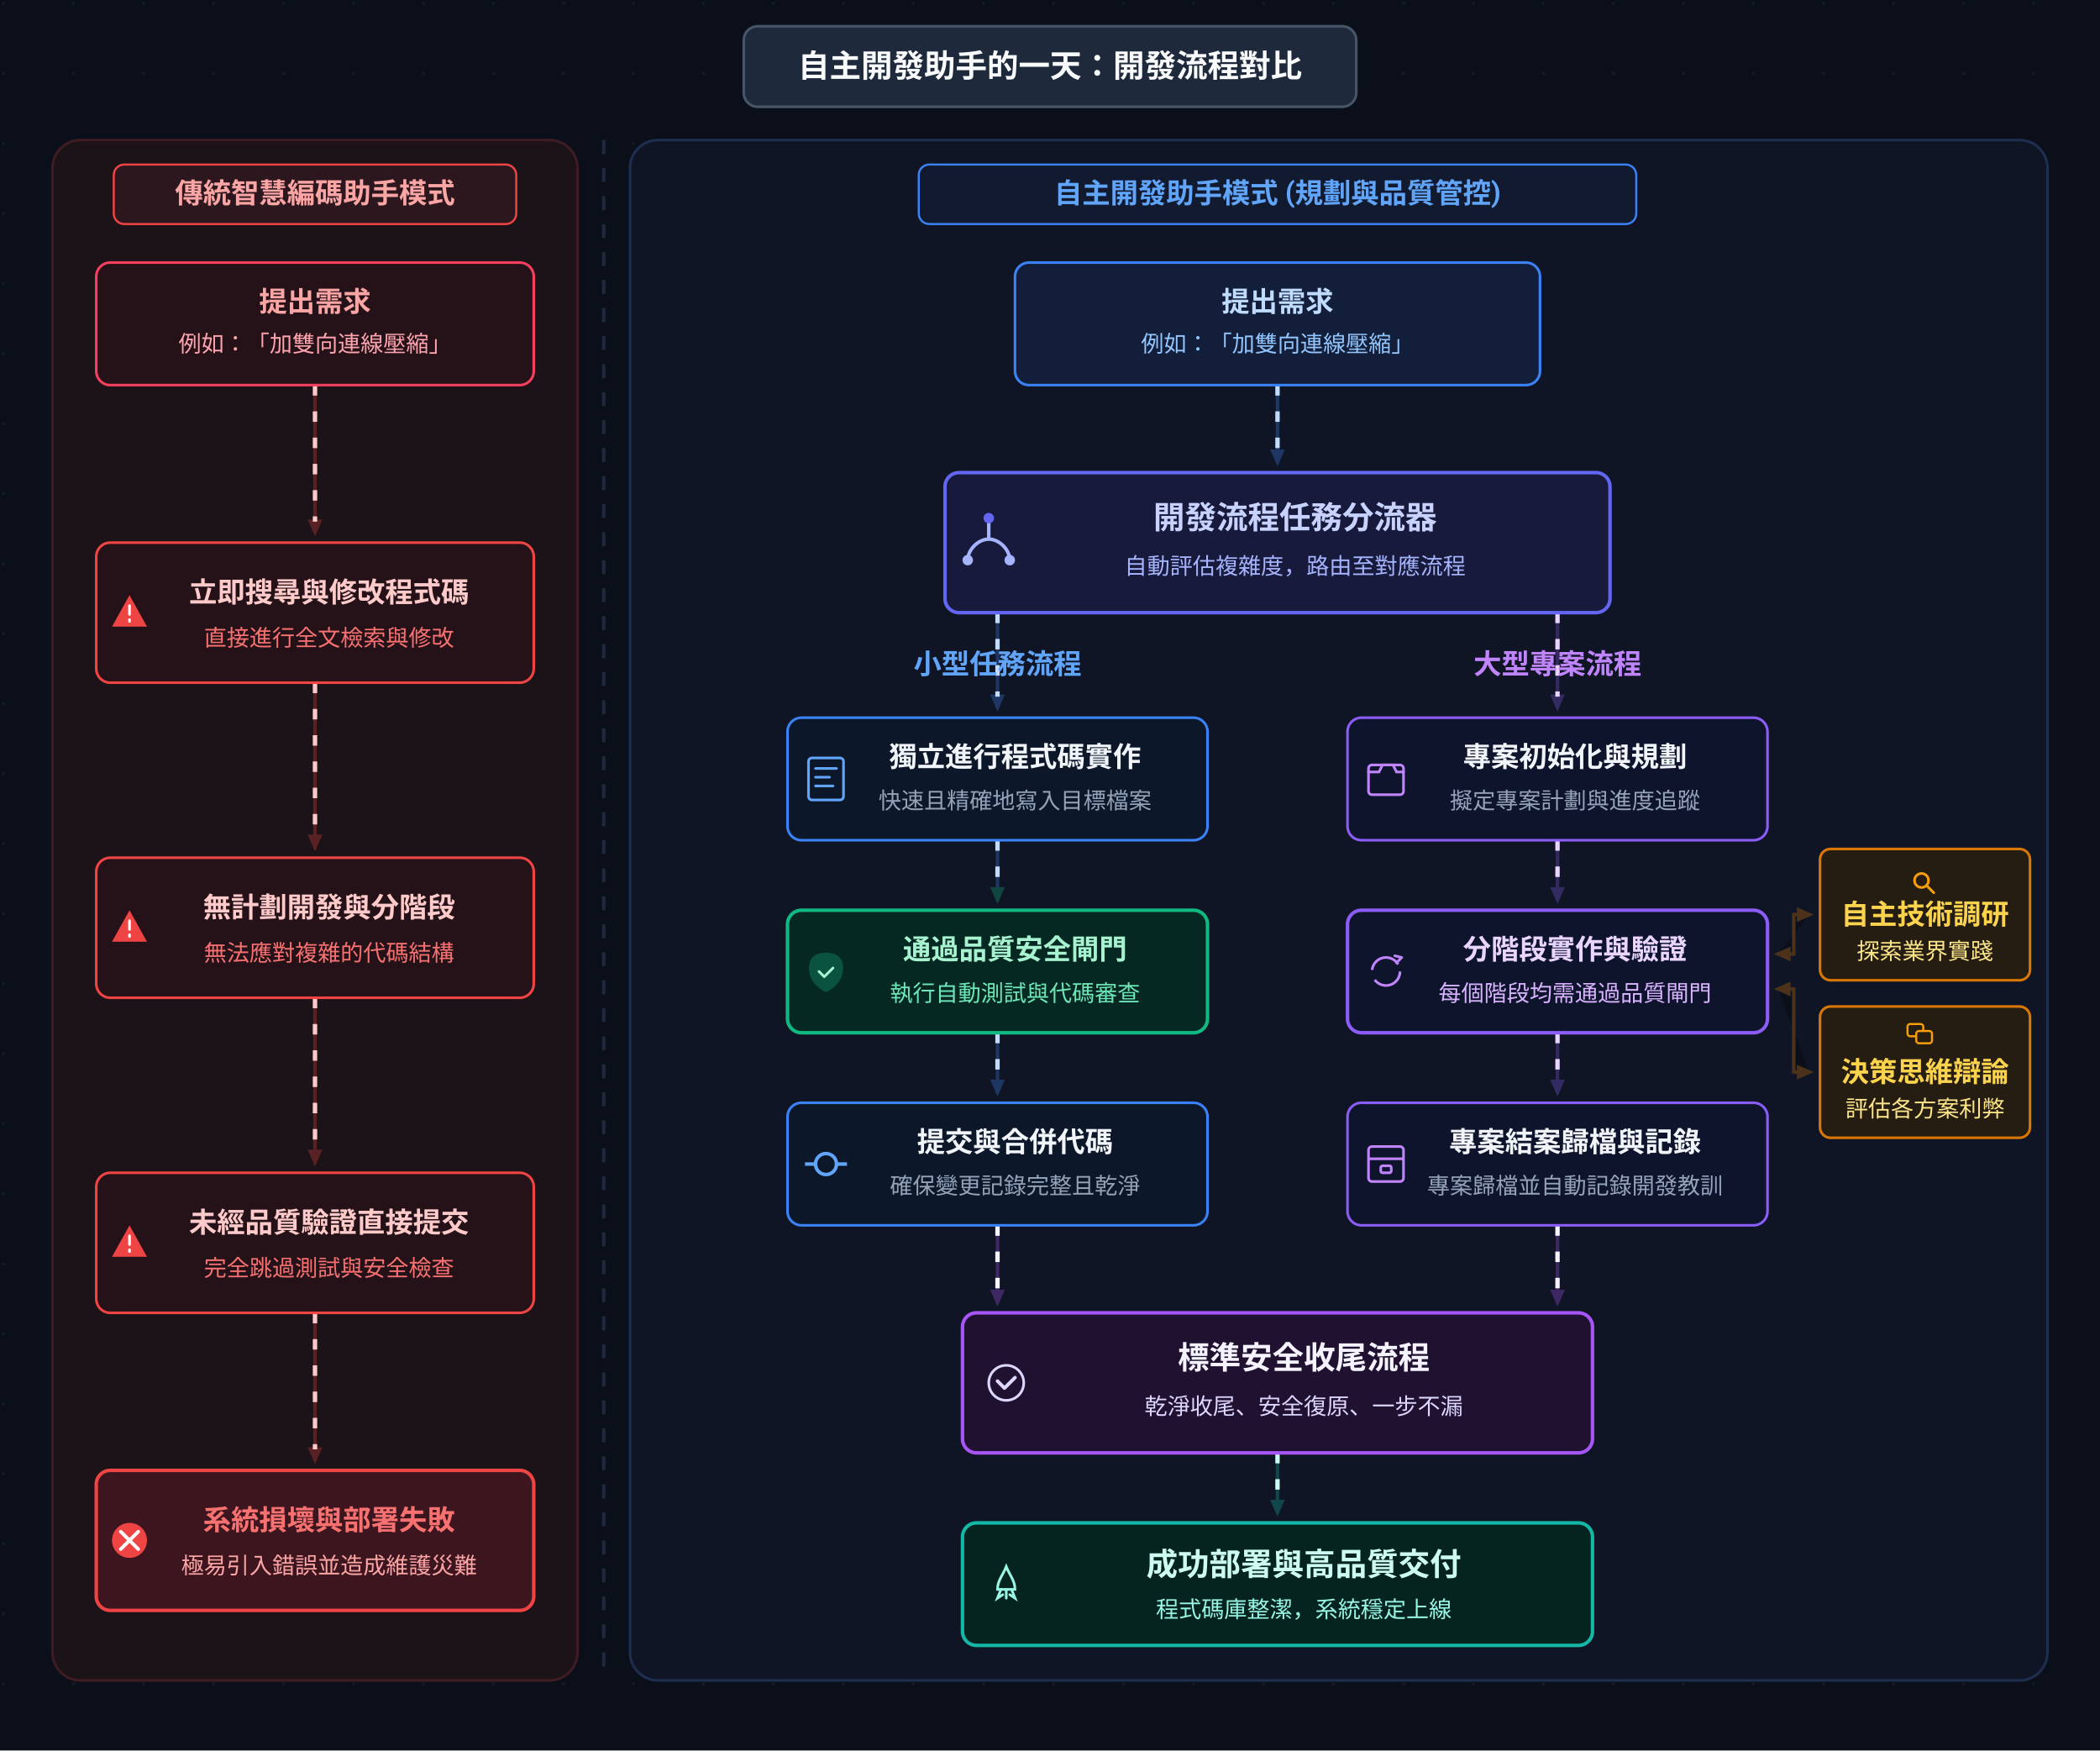
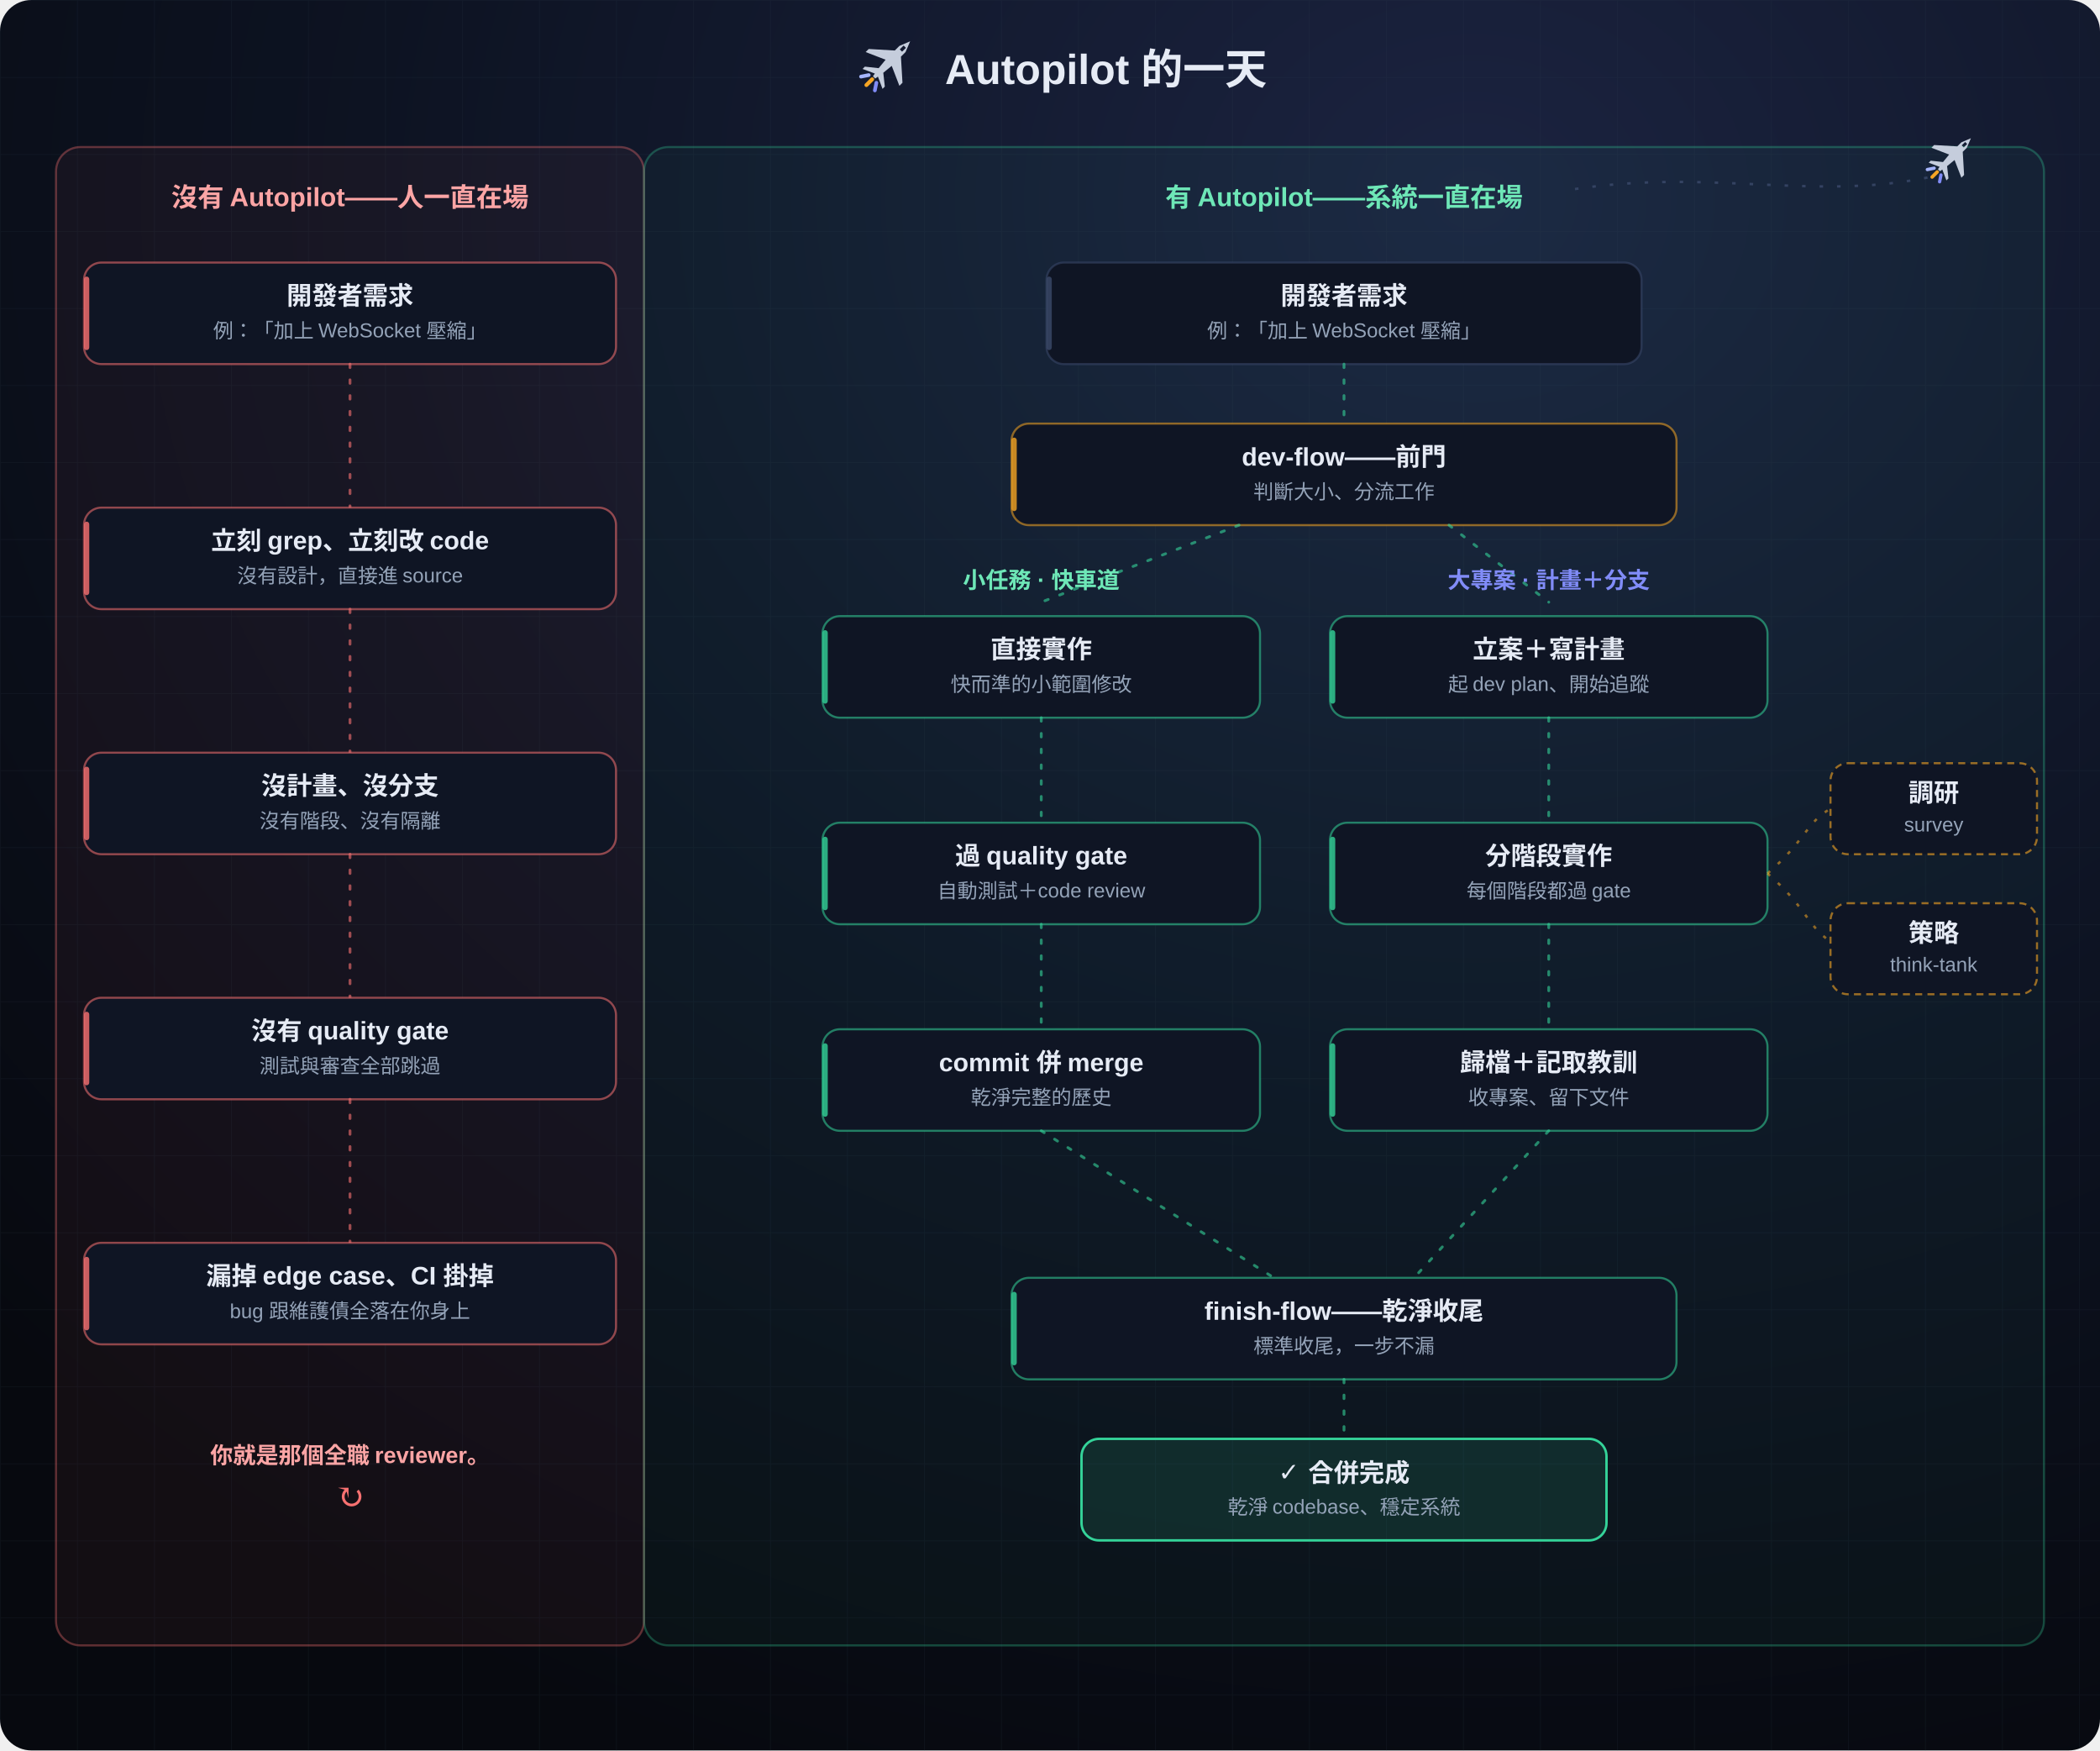
- <svg xmlns="http://www.w3.org/2000/svg" viewBox="0 0 1200 1000" width="100%" height="100%">
+ <svg xmlns="http://www.w3.org/2000/svg" viewBox="0 0 1200 1000" width="1200" height="1000" role="img" aria-labelledby="title desc">
  <defs>
-     <pattern id="grid" width="40" height="40" patternUnits="userSpaceOnUse">
-       <circle cx="2" cy="2" r="1" fill="#1E293B" opacity="0.4" />
+     <radialGradient id="glow" cx="70%" cy="12%" r="95%">
+       <stop offset="0%" stop-color="#1b2340" />
+       <stop offset="55%" stop-color="#0d1322" />
+       <stop offset="100%" stop-color="#07090f" />
+     </radialGradient>
+     <pattern id="grid" width="44" height="44" patternUnits="userSpaceOnUse">
+       <path d="M44 0H0V44" fill="none" stroke="#334155" stroke-opacity="0.14" stroke-width="1" />
    </pattern>
-     <marker id="arrow-red" viewBox="0 0 10 10" refX="6" refY="5" markerWidth="6" markerHeight="6" orient="auto-start-reverse">
-       <path d="M 0 1.5 L 8 5 L 0 8.5 z" fill="#EF4444" />
-     </marker>
-     <marker id="arrow-blue" viewBox="0 0 10 10" refX="6" refY="5" markerWidth="6" markerHeight="6" orient="auto-start-reverse">
-       <path d="M 0 1.5 L 8 5 L 0 8.5 z" fill="#3B82F6" />
-     </marker>
-     <marker id="arrow-purple" viewBox="0 0 10 10" refX="6" refY="5" markerWidth="6" markerHeight="6" orient="auto-start-reverse">
-       <path d="M 0 1.5 L 8 5 L 0 8.5 z" fill="#8B5CF6" />
-     </marker>
-     <marker id="arrow-emerald" viewBox="0 0 10 10" refX="6" refY="5" markerWidth="6" markerHeight="6" orient="auto-start-reverse">
-       <path d="M 0 1.5 L 8 5 L 0 8.5 z" fill="#10B981" />
-     </marker>
-     <marker id="arrow-amber" viewBox="0 0 10 10" refX="6" refY="5" markerWidth="6" markerHeight="6" orient="auto-start-reverse">
-       <path d="M 0 1.5 L 8 5 L 0 8.5 z" fill="#D97706" />
-     </marker>
-     <marker id="arrow-violet" viewBox="0 0 10 10" refX="6" refY="5" markerWidth="6" markerHeight="6" orient="auto-start-reverse">
-       <path d="M 0 1.5 L 8 5 L 0 8.5 z" fill="#A855F7" />
-     </marker>
-     <marker id="arrow-teal" viewBox="0 0 10 10" refX="6" refY="5" markerWidth="6" markerHeight="6" orient="auto-start-reverse">
-       <path d="M 0 1.5 L 8 5 L 0 8.5 z" fill="#14B8A6" />
-     </marker>
    <style>
-       text {
-         font-family: -apple-system, "Segoe UI", Roboto, Helvetica, Arial, sans-serif;
-         user-select: none;
-       }
-       @keyframes dash-red { to { stroke-dashoffset: -30; } }
-       @keyframes dash-blue { to { stroke-dashoffset: -30; } }
-       @keyframes dash-purple { to { stroke-dashoffset: -30; } }
-       @keyframes dash-violet { to { stroke-dashoffset: -30; } }
-       @keyframes dash-teal { to { stroke-dashoffset: -30; } }
- 
-       .flow-dots-red {
-         stroke: #FECACA;
-         stroke-width: 2.5;
-         stroke-dasharray: 6, 9;
-         animation: dash-red 1.2s linear infinite;
-       }
-       .flow-dots-blue {
-         stroke: #BFDBFE;
-         stroke-width: 2.5;
-         stroke-dasharray: 6, 9;
-         animation: dash-blue 1.2s linear infinite;
-       }
-       .flow-dots-purple {
-         stroke: #E9D5FF;
-         stroke-width: 2.5;
-         stroke-dasharray: 6, 9;
-         animation: dash-purple 1.2s linear infinite;
-       }
-       .flow-dots-violet {
-         stroke: #F5F3FF;
-         stroke-width: 2.5;
-         stroke-dasharray: 6, 9;
-         animation: dash-violet 1.2s linear infinite;
-       }
-       .flow-dots-teal {
-         stroke: #CCFBF1;
-         stroke-width: 2.5;
-         stroke-dasharray: 6, 9;
-         animation: dash-teal 1.2s linear infinite;
-       }
- 
-       .line-bg-red { stroke: #EF4444; stroke-width: 2; opacity: 0.3; stroke-linecap: round; }
-       .line-bg-blue { stroke: #3B82F6; stroke-width: 2; opacity: 0.3; stroke-linecap: round; }
-       .line-bg-purple { stroke: #8B5CF6; stroke-width: 2; opacity: 0.3; stroke-linecap: round; }
-       .line-bg-violet { stroke: #A855F7; stroke-width: 2; opacity: 0.3; stroke-linecap: round; }
-       .line-bg-teal { stroke: #14B8A6; stroke-width: 2; opacity: 0.3; stroke-linecap: round; }
-       .line-bg-amber { stroke: #D97706; stroke-width: 2; opacity: 0.3; stroke-linecap: round; }
-     </style>
+ .w { font: 700 24px "Segoe UI","Helvetica Neue",Arial,"Noto Sans TC",sans-serif; fill: #e6ebf5; }
+ .pt { font: 700 15px "Segoe UI","Helvetica Neue",Arial,"Noto Sans TC",sans-serif; }
+ .t { font: 700 14.5px "Segoe UI","Helvetica Neue",Arial,"Noto Sans TC",sans-serif; fill: #e6ebf5; }
+ .s { font: 500 11.5px "Segoe UI","Helvetica Neue",Arial,"Noto Sans TC",sans-serif; fill: #94a3b8; }
+ .lane { font: 700 13px "Segoe UI","Helvetica Neue",Arial,"Noto Sans TC",sans-serif; }
+ .foot { font: 600 13px "Segoe UI","Helvetica Neue",Arial,"Noto Sans TC",sans-serif; fill: #fca5a5; }
+ </style>
  </defs>
-   <rect width="1200" height="1000" fill="#0B0F19" />
-   <rect width="1200" height="1000" fill="url(#grid)" />
+   <rect width="1200" height="1000" rx="18" fill="url(#glow)" />
+   <rect width="1200" height="1000" rx="18" fill="url(#grid)" />
+   <g transform="translate(486 18) scale(0.62)">
+     <g transform="translate(6 -6) rotate(45 32 32)">
+       <path d="M27 57 L23 63" stroke="#A5B4FC" stroke-width="3.4" stroke-linecap="round" fill="none" />
+       <path d="M32 57.5 L32 65" stroke="#F5A524" stroke-width="3.6" stroke-linecap="round" fill="none" />
+       <path d="M37 57 L41 63" stroke="#818CF8" stroke-width="3.4" stroke-linecap="round" fill="none" />
+       <path fill="#C5CDDC" fill-rule="evenodd" d="M32 8 L36 18 L36 24 L54 40 L54 44 L36 36 L35 46 L45 54 L45 57 L34 52 L33.5 55 L30.5 55 L30 52 L19 57 L19 54 L29 46 L28 36 L10 44 L10 40 L28 24 L28 18 Z M30.5 15 L33.5 15 L33.5 20 L30.5 20 Z" />
+     </g>
+   </g>
+   <text x="540" y="48" class="w">Autopilot 的一天</text>
+   <rect x="32" y="84" width="336" height="856" rx="14" fill="rgba(248,113,113,0.05)" stroke="rgba(248,113,113,0.35)" stroke-width="1.2" />
+   <text x="200" y="118" text-anchor="middle" class="pt" fill="#fca5a5">沒有 Autopilot——人一直在場</text>
  <g>
-     <rect x="425" y="15" width="350" height="46" rx="8" fill="#1E293B" stroke="#475569" stroke-width="1.5" />
-     <text x="600" y="44" font-size="18" font-weight="bold" fill="#F8FAFC" text-anchor="middle">自主開發助手的一天：開發流程對比</text>
+     <rect x="48" y="150" width="304" height="58" rx="10" fill="#0f1524" stroke="#f87171" stroke-opacity="0.55" stroke-width="1.2" />
+     <rect x="48" y="158" width="3" height="42" rx="1.5" fill="#f87171" fill-opacity="0.8" />
+     <text x="200" y="174" text-anchor="middle" class="t">開發者需求</text>
+     <text x="200" y="193" text-anchor="middle" class="s">例：「加上 WebSocket 壓縮」</text>
  </g>
-   <rect x="30" y="80" width="300" height="880" rx="16" fill="#1B1317" stroke="#3F1B24" stroke-width="1.5" />
+   <path d="M200 208 L200 290" stroke="#f87171" stroke-opacity="0.6" stroke-width="1.6" stroke-dasharray="2 7" stroke-linecap="round" fill="none" />
  <g>
-     <rect x="65" y="94" width="230" height="34" rx="6" fill="#2D171E" stroke="#EF4444" stroke-width="1.2" />
-     <text x="180" y="116" font-size="16" font-weight="bold" fill="#FCA5A5" text-anchor="middle">傳統智慧編碼助手模式</text>
+     <rect x="48" y="290" width="304" height="58" rx="10" fill="#0f1524" stroke="#f87171" stroke-opacity="0.55" stroke-width="1.2" />
+     <rect x="48" y="298" width="3" height="42" rx="1.5" fill="#f87171" fill-opacity="0.8" />
+     <text x="200" y="314" text-anchor="middle" class="t">立刻 grep、立刻改 code</text>
+     <text x="200" y="333" text-anchor="middle" class="s">沒有設計，直接進 source</text>
  </g>
-   <path d="M 180,220 L 180,304" class="line-bg-red" marker-end="url(#arrow-red)" />
-   <path d="M 180,220 L 180,298" class="flow-dots-red" />
-   <path d="M 180,390 L 180,484" class="line-bg-red" marker-end="url(#arrow-red)" />
-   <path d="M 180,390 L 180,478" class="flow-dots-red" />
-   <path d="M 180,570 L 180,664" class="line-bg-red" marker-end="url(#arrow-red)" />
-   <path d="M 180,570 L 180,658" class="flow-dots-red" />
-   <path d="M 180,750 L 180,834" class="line-bg-red" marker-end="url(#arrow-red)" />
-   <path d="M 180,750 L 180,828" class="flow-dots-red" />
+   <path d="M200 348 L200 430" stroke="#f87171" stroke-opacity="0.6" stroke-width="1.6" stroke-dasharray="2 7" stroke-linecap="round" fill="none" />
  <g>
-     <rect x="55" y="150" width="250" height="70" rx="8" fill="#251219" stroke="#F43F5E" stroke-width="1.5" />
-     <text x="180" y="178" font-size="16" font-weight="bold" fill="#FCA5A5" text-anchor="middle">提出需求</text>
-     <text x="180" y="201" font-size="13" fill="#FDA4AF" text-anchor="middle">例如：「加雙向連線壓縮」</text>
+     <rect x="48" y="430" width="304" height="58" rx="10" fill="#0f1524" stroke="#f87171" stroke-opacity="0.55" stroke-width="1.2" />
+     <rect x="48" y="438" width="3" height="42" rx="1.5" fill="#f87171" fill-opacity="0.8" />
+     <text x="200" y="454" text-anchor="middle" class="t">沒計畫、沒分支</text>
+     <text x="200" y="473" text-anchor="middle" class="s">沒有階段、沒有隔離</text>
+   </g>
+   <path d="M200 488 L200 570" stroke="#f87171" stroke-opacity="0.6" stroke-width="1.6" stroke-dasharray="2 7" stroke-linecap="round" fill="none" />
+   <g>
+     <rect x="48" y="570" width="304" height="58" rx="10" fill="#0f1524" stroke="#f87171" stroke-opacity="0.55" stroke-width="1.2" />
+     <rect x="48" y="578" width="3" height="42" rx="1.5" fill="#f87171" fill-opacity="0.8" />
+     <text x="200" y="594" text-anchor="middle" class="t">沒有 quality gate</text>
+     <text x="200" y="613" text-anchor="middle" class="s">測試與審查全部跳過</text>
+   </g>
+   <path d="M200 628 L200 710" stroke="#f87171" stroke-opacity="0.6" stroke-width="1.6" stroke-dasharray="2 7" stroke-linecap="round" fill="none" />
+   <g>
+     <rect x="48" y="710" width="304" height="58" rx="10" fill="#0f1524" stroke="#f87171" stroke-opacity="0.55" stroke-width="1.2" />
+     <rect x="48" y="718" width="3" height="42" rx="1.5" fill="#f87171" fill-opacity="0.8" />
+     <text x="200" y="734" text-anchor="middle" class="t">漏掉 edge case、CI 掛掉</text>
+     <text x="200" y="753" text-anchor="middle" class="s">bug 跟維護債全落在你身上</text>
+   </g>
+   <text x="200" y="836" text-anchor="middle" class="foot">你就是那個全職 reviewer。</text>
+   <text x="200" y="862" text-anchor="middle" style="font-size:20px" fill="#f87171">↻</text>
+   <rect x="368" y="84" width="800" height="856" rx="14" fill="rgba(52,211,153,0.04)" stroke="rgba(52,211,153,0.30)" stroke-width="1.2" />
+   <text x="768" y="118" text-anchor="middle" class="pt" fill="#6ee7b7">有 Autopilot——系統一直在場</text>
+   <g>
+     <rect x="598" y="150" width="340" height="58" rx="10" fill="#0f1524" stroke="#3b4a6b" stroke-opacity="0.55" stroke-width="1.2" />
+     <rect x="598" y="158" width="3" height="42" rx="1.5" fill="#3b4a6b" fill-opacity="0.8" />
+     <text x="768" y="174" text-anchor="middle" class="t">開發者需求</text>
+     <text x="768" y="193" text-anchor="middle" class="s">例：「加上 WebSocket 壓縮」</text>
+   </g>
+   <path d="M768 208 L768 242" stroke="#34d399" stroke-opacity="0.6" stroke-width="1.6" stroke-dasharray="2 7" stroke-linecap="round" fill="none" />
+   <g>
+     <rect x="578" y="242" width="380" height="58" rx="10" fill="#0f1524" stroke="#f5a524" stroke-opacity="0.55" stroke-width="1.2" />
+     <rect x="578" y="250" width="3" height="42" rx="1.5" fill="#f5a524" fill-opacity="0.8" />
+     <text x="768" y="266" text-anchor="middle" class="t">dev-flow——前門</text>
+     <text x="768" y="285" text-anchor="middle" class="s" fill="#fbbf24">判斷大小、分流工作</text>
+   </g>
+   <path d="M708 300 L595 344" stroke="#34d399" stroke-opacity="0.6" stroke-width="1.6" stroke-dasharray="2 7" stroke-linecap="round" fill="none" />
+   <path d="M828 300 L885 344" stroke="#34d399" stroke-opacity="0.6" stroke-width="1.6" stroke-dasharray="2 7" stroke-linecap="round" fill="none" />
+   <text x="595" y="336" text-anchor="middle" class="lane" fill="#6ee7b7">小任務 · 快車道</text>
+   <text x="885" y="336" text-anchor="middle" class="lane" fill="#818cf8">大專案 · 計畫＋分支</text>
+   <g>
+     <rect x="470" y="352" width="250" height="58" rx="10" fill="#0f1524" stroke="#34d399" stroke-opacity="0.55" stroke-width="1.2" />
+     <rect x="470" y="360" width="3" height="42" rx="1.5" fill="#34d399" fill-opacity="0.8" />
+     <text x="595" y="376" text-anchor="middle" class="t">直接實作</text>
+     <text x="595" y="395" text-anchor="middle" class="s">快而準的小範圍修改</text>
+   </g>
+   <path d="M595 410 L595 470" stroke="#34d399" stroke-opacity="0.6" stroke-width="1.6" stroke-dasharray="2 7" stroke-linecap="round" fill="none" />
+   <g>
+     <rect x="470" y="470" width="250" height="58" rx="10" fill="#0f1524" stroke="#34d399" stroke-opacity="0.55" stroke-width="1.2" />
+     <rect x="470" y="478" width="3" height="42" rx="1.5" fill="#34d399" fill-opacity="0.8" />
+     <text x="595" y="494" text-anchor="middle" class="t">過 quality gate</text>
+     <text x="595" y="513" text-anchor="middle" class="s">自動測試＋code review</text>
+   </g>
+   <path d="M595 528 L595 588" stroke="#34d399" stroke-opacity="0.6" stroke-width="1.6" stroke-dasharray="2 7" stroke-linecap="round" fill="none" />
+   <g>
+     <rect x="470" y="588" width="250" height="58" rx="10" fill="#0f1524" stroke="#34d399" stroke-opacity="0.55" stroke-width="1.2" />
+     <rect x="470" y="596" width="3" height="42" rx="1.5" fill="#34d399" fill-opacity="0.8" />
+     <text x="595" y="612" text-anchor="middle" class="t">commit 併 merge</text>
+     <text x="595" y="631" text-anchor="middle" class="s">乾淨完整的歷史</text>
  </g>
  <g>
-     <rect x="55" y="310" width="250" height="80" rx="8" fill="#251219" stroke="#EF4444" stroke-width="1.5" />
-     <g transform="translate(74, 350)">
-       <path d="M 0,-10 L 10,8 L -10,8 Z" fill="#EF4444" />
-       <path d="M 0,-4 L 0,1 M 0,4 L 0,5" stroke="#FFFFFF" stroke-width="1.5" stroke-linecap="round" />
-     </g>
-     <text x="188" y="344" font-size="16" font-weight="bold" fill="#FECACA" text-anchor="middle">立即搜尋與修改程式碼</text>
-     <text x="188" y="369" font-size="13" fill="#F87171" text-anchor="middle">直接進行全文檢索與修改</text>
+     <rect x="760" y="352" width="250" height="58" rx="10" fill="#0f1524" stroke="#34d399" stroke-opacity="0.55" stroke-width="1.2" />
+     <rect x="760" y="360" width="3" height="42" rx="1.5" fill="#34d399" fill-opacity="0.8" />
+     <text x="885" y="376" text-anchor="middle" class="t">立案＋寫計畫</text>
+     <text x="885" y="395" text-anchor="middle" class="s">起 dev plan、開始追蹤</text>
+   </g>
+   <path d="M885 410 L885 470" stroke="#34d399" stroke-opacity="0.6" stroke-width="1.6" stroke-dasharray="2 7" stroke-linecap="round" fill="none" />
+   <g>
+     <rect x="760" y="470" width="250" height="58" rx="10" fill="#0f1524" stroke="#34d399" stroke-opacity="0.55" stroke-width="1.2" />
+     <rect x="760" y="478" width="3" height="42" rx="1.5" fill="#34d399" fill-opacity="0.8" />
+     <text x="885" y="494" text-anchor="middle" class="t">分階段實作</text>
+     <text x="885" y="513" text-anchor="middle" class="s">每個階段都過 gate</text>
+   </g>
+   <path d="M885 528 L885 588" stroke="#34d399" stroke-opacity="0.6" stroke-width="1.6" stroke-dasharray="2 7" stroke-linecap="round" fill="none" />
+   <g>
+     <rect x="760" y="588" width="250" height="58" rx="10" fill="#0f1524" stroke="#34d399" stroke-opacity="0.55" stroke-width="1.2" />
+     <rect x="760" y="596" width="3" height="42" rx="1.5" fill="#34d399" fill-opacity="0.8" />
+     <text x="885" y="612" text-anchor="middle" class="t">歸檔＋記取教訓</text>
+     <text x="885" y="631" text-anchor="middle" class="s">收專案、留下文件</text>
  </g>
  <g>
-     <rect x="55" y="490" width="250" height="80" rx="8" fill="#251219" stroke="#EF4444" stroke-width="1.5" />
-     <g transform="translate(74, 530)">
-       <path d="M 0,-10 L 10,8 L -10,8 Z" fill="#EF4444" />
-       <path d="M 0,-4 L 0,1 M 0,4 L 0,5" stroke="#FFFFFF" stroke-width="1.5" stroke-linecap="round" />
-     </g>
-     <text x="188" y="524" font-size="16" font-weight="bold" fill="#FECACA" text-anchor="middle">無計劃開發與分階段</text>
-     <text x="188" y="549" font-size="13" fill="#F87171" text-anchor="middle">無法應對複雜的代碼結構</text>
+     <rect x="1046" y="436" width="118" height="52" rx="10" fill="#0f1524" stroke="#f5a524" stroke-opacity="0.6" stroke-width="1.2" stroke-dasharray="4 3" />
+     <text x="1105" y="458" text-anchor="middle" class="t" fill="#fbbf24">調研</text>
+     <text x="1105" y="475" text-anchor="middle" class="s">survey</text>
  </g>
  <g>
-     <rect x="55" y="670" width="250" height="80" rx="8" fill="#251219" stroke="#EF4444" stroke-width="1.5" />
-     <g transform="translate(74, 710)">
-       <path d="M 0,-10 L 10,8 L -10,8 Z" fill="#EF4444" />
-       <path d="M 0,-4 L 0,1 M 0,4 L 0,5" stroke="#FFFFFF" stroke-width="1.5" stroke-linecap="round" />
+     <rect x="1046" y="516" width="118" height="52" rx="10" fill="#0f1524" stroke="#f5a524" stroke-opacity="0.6" stroke-width="1.2" stroke-dasharray="4 3" />
+     <text x="1105" y="538" text-anchor="middle" class="t" fill="#fbbf24">策略</text>
+     <text x="1105" y="555" text-anchor="middle" class="s">think-tank</text>
+   </g>
+   <path d="M1010 499 C 1032 480, 1032 470, 1046 462" stroke="#f5a524" stroke-opacity="0.55" stroke-width="1.4" fill="none" stroke-dasharray="2 6" />
+   <path d="M1010 499 C 1032 518, 1032 528, 1046 538" stroke="#f5a524" stroke-opacity="0.55" stroke-width="1.4" fill="none" stroke-dasharray="2 6" />
+   <path d="M595 646 L728 730" stroke="#34d399" stroke-opacity="0.6" stroke-width="1.6" stroke-dasharray="2 7" stroke-linecap="round" fill="none" />
+   <path d="M885 646 L808 730" stroke="#34d399" stroke-opacity="0.6" stroke-width="1.6" stroke-dasharray="2 7" stroke-linecap="round" fill="none" />
+   <g>
+     <rect x="578" y="730" width="380" height="58" rx="10" fill="#0f1524" stroke="#34d399" stroke-opacity="0.55" stroke-width="1.2" />
+     <rect x="578" y="738" width="3" height="42" rx="1.5" fill="#34d399" fill-opacity="0.8" />
+     <text x="768" y="754" text-anchor="middle" class="t">finish-flow——乾淨收尾</text>
+     <text x="768" y="773" text-anchor="middle" class="s">標準收尾，一步不漏</text>
+   </g>
+   <path d="M768 788 L768 822" stroke="#34d399" stroke-opacity="0.6" stroke-width="1.6" stroke-dasharray="2 7" stroke-linecap="round" fill="none" />
+   <g>
+     <rect x="618" y="822" width="300" height="58" rx="10" fill="#34d399" fill-opacity="0.12" stroke="#34d399" stroke-width="1.4" />
+     <text x="768" y="846" text-anchor="middle" class="t" fill="#6ee7b7">✓ 合併完成</text>
+     <text x="768" y="865" text-anchor="middle" class="s">乾淨 codebase、穩定系統</text>
+   </g>
+   <path d="M900 108 C 980 96, 1040 116, 1108 100" stroke="#3b4a6b" stroke-width="1.4" stroke-dasharray="2 8" fill="none" opacity="0.8" />
+   <g transform="translate(1096 74) scale(0.55)">
+     <g transform="translate(6 -6) rotate(45 32 32)">
+       <path d="M27 57 L23 63" stroke="#A5B4FC" stroke-width="3.4" stroke-linecap="round" fill="none" />
+       <path d="M32 57.5 L32 65" stroke="#F5A524" stroke-width="3.6" stroke-linecap="round" fill="none" />
+       <path d="M37 57 L41 63" stroke="#818CF8" stroke-width="3.4" stroke-linecap="round" fill="none" />
+       <path fill="#C5CDDC" fill-rule="evenodd" d="M32 8 L36 18 L36 24 L54 40 L54 44 L36 36 L35 46 L45 54 L45 57 L34 52 L33.5 55 L30.5 55 L30 52 L19 57 L19 54 L29 46 L28 36 L10 44 L10 40 L28 24 L28 18 Z M30.5 15 L33.5 15 L33.5 20 L30.5 20 Z" />
    </g>
-     <text x="188" y="704" font-size="16" font-weight="bold" fill="#FECACA" text-anchor="middle">未經品質驗證直接提交</text>
-     <text x="188" y="729" font-size="13" fill="#F87171" text-anchor="middle">完全跳過測試與安全檢查</text>
-   </g>
-   <g>
-     <rect x="55" y="840" width="250" height="80" rx="8" fill="#3D151E" stroke="#EF4444" stroke-width="2" />
-     <g transform="translate(74, 880)">
-       <circle cx="0" cy="0" r="10" fill="#EF4444" />
-       <path d="M -5,-5 L 5,5 M 5,-5 L -5,5" stroke="#FFFFFF" stroke-width="2" stroke-linecap="round" />
-     </g>
-     <text x="188" y="874" font-size="16" font-weight="bold" fill="#F87171" text-anchor="middle">系統損壞與部署失敗</text>
-     <text x="188" y="899" font-size="13" fill="#FCA5A5" text-anchor="middle">極易引入錯誤並造成維護災難</text>
-   </g>
-   <line x1="345" y1="80" x2="345" y2="960" stroke="#1E293B" stroke-width="2" stroke-dasharray="8,8" />
-   <rect x="360" y="80" width="810" height="880" rx="16" fill="#0F1524" stroke="#1E2E4F" stroke-width="1.5" />
-   <g>
-     <rect x="525" y="94" width="410" height="34" rx="6" fill="#121A30" stroke="#3B82F6" stroke-width="1.2" />
-     <text x="730" y="116" font-size="16" font-weight="bold" fill="#60A5FA" text-anchor="middle">自主開發助手模式 (規劃與品質管控)</text>
-   </g>
-   <path d="M 730,220 L 730,264" class="line-bg-blue" marker-end="url(#arrow-blue)" />
-   <path d="M 730,220 L 730,258" class="flow-dots-blue" />
-   <path d="M 570,350 L 570,404" class="line-bg-blue" marker-end="url(#arrow-blue)" />
-   <path d="M 570,350 L 570,398" class="flow-dots-blue" />
-   <path d="M 890,350 L 890,404" class="line-bg-purple" marker-end="url(#arrow-purple)" />
-   <path d="M 890,350 L 890,398" class="flow-dots-purple" />
-   <path d="M 570,480 L 570,514" class="line-bg-blue" marker-end="url(#arrow-emerald)" />
-   <path d="M 570,480 L 570,508" class="flow-dots-blue" />
-   <path d="M 570,590 L 570,624" class="line-bg-blue" marker-end="url(#arrow-blue)" />
-   <path d="M 570,590 L 570,618" class="flow-dots-blue" />
-   <path d="M 890,480 L 890,514" class="line-bg-purple" marker-end="url(#arrow-purple)" />
-   <path d="M 890,480 L 890,508" class="flow-dots-purple" />
-   <path d="M 890,590 L 890,624" class="line-bg-purple" marker-end="url(#arrow-purple)" />
-   <path d="M 890,590 L 890,618" class="flow-dots-purple" />
-   <path d="M 1016,545 L 1025,545 L 1025,522.5 L 1034,522.5" class="line-bg-amber" marker-start="url(#arrow-amber)" marker-end="url(#arrow-amber)" />
-   <path d="M 1016,565 L 1025,565 L 1025,612.5 L 1034,612.5" class="line-bg-amber" marker-start="url(#arrow-amber)" marker-end="url(#arrow-amber)" />
-   <path d="M 570,700 L 570,744" class="line-bg-violet" marker-end="url(#arrow-violet)" />
-   <path d="M 570,700 L 570,738" class="flow-dots-violet" />
-   <path d="M 890,700 L 890,744" class="line-bg-violet" marker-end="url(#arrow-violet)" />
-   <path d="M 890,700 L 890,738" class="flow-dots-violet" />
-   <path d="M 730,830 L 730,864" class="line-bg-teal" marker-end="url(#arrow-teal)" />
-   <path d="M 730,830 L 730,858" class="flow-dots-teal" />
-   <g>
-     <rect x="580" y="150" width="300" height="70" rx="8" fill="#131F3A" stroke="#3B82F6" stroke-width="1.5" />
-     <text x="730" y="178" font-size="16" font-weight="bold" fill="#BFDBFE" text-anchor="middle">提出需求</text>
-     <text x="730" y="201" font-size="13" fill="#93C5FD" text-anchor="middle">例如：「加雙向連線壓縮」</text>
-   </g>
-   <g>
-     <rect x="540" y="270" width="380" height="80" rx="8" fill="#171A3B" stroke="#6366F1" stroke-width="2" />
-     <g transform="translate(565, 310)">
-       <path d="M 0,-12 L 0,-2 C -6,-2 -12,4 -12,10 M 0,-2 C 6,-2 12,4 12,10 M 0,-12 L 0,-14" stroke="#A5B4FC" stroke-width="2" stroke-linecap="round" fill="none" />
-       <circle cx="0" cy="-14" r="3" fill="#6366F1" />
-       <circle cx="-12" cy="10" r="3" fill="#A5B4FC" />
-       <circle cx="12" cy="10" r="3" fill="#A5B4FC" />
-     </g>
-     <text x="740" y="302" font-size="18" font-weight="bold" fill="#C7D2FE" text-anchor="middle">開發流程任務分流器</text>
-     <text x="740" y="328" font-size="13" fill="#A5B4FC" text-anchor="middle">自動評估複雜度，路由至對應流程</text>
-   </g>
-   <text x="570" y="385" font-size="16" font-weight="bold" fill="#60A5FA" text-anchor="middle">小型任務流程</text>
-   <g>
-     <rect x="450" y="410" width="240" height="70" rx="8" fill="#0C182A" stroke="#3B82F6" stroke-width="1.5" />
-     <g transform="translate(472, 445)">
-       <rect x="-10" y="-12" width="20" height="24" rx="2" fill="none" stroke="#60A5FA" stroke-width="1.5" />
-       <line x1="-6" y1="-6" x2="6" y2="-6" stroke="#60A5FA" stroke-width="1.5" stroke-linecap="round" />
-       <line x1="-6" y1="-1" x2="2" y2="-1" stroke="#60A5FA" stroke-width="1.5" stroke-linecap="round" />
-       <line x1="-6" y1="4" x2="4" y2="4" stroke="#60A5FA" stroke-width="1.5" stroke-linecap="round" />
-     </g>
-     <text x="580" y="438" font-size="16" font-weight="bold" fill="#F1F5F9" text-anchor="middle">獨立進行程式碼實作</text>
-     <text x="580" y="462" font-size="13" fill="#94A3B8" text-anchor="middle">快速且精確地寫入目標檔案</text>
-   </g>
-   <g>
-     <rect x="450" y="520" width="240" height="70" rx="8" fill="#062823" stroke="#10B981" stroke-width="2" />
-     <g transform="translate(472, 555)">
-       <path d="M 0,-10 C 5,-10 9,-8 9,-2 C 9,5 4,9 0,11 C -4,9 -9,5 -9,-2 C -9,-8 -5,-10 0,-10 Z" fill="#10B981" opacity="0.3" stroke="#10B981" stroke-width="1.5" />
-       <path d="M -4,0 L -1,3 L 4,-2" stroke="#A7F3D0" stroke-width="1.5" stroke-linecap="round" stroke-linejoin="round" fill="none" />
-     </g>
-     <text x="580" y="548" font-size="16" font-weight="bold" fill="#A7F3D0" text-anchor="middle">通過品質安全閘門</text>
-     <text x="580" y="572" font-size="13" fill="#6EE7B7" text-anchor="middle">執行自動測試與代碼審查</text>
-   </g>
-   <g>
-     <rect x="450" y="630" width="240" height="70" rx="8" fill="#0C182A" stroke="#3B82F6" stroke-width="1.5" />
-     <g transform="translate(472, 665)">
-       <circle cx="0" cy="0" r="6" stroke="#60A5FA" stroke-width="2" fill="none" />
-       <line x1="-12" y1="0" x2="-6" y2="0" stroke="#60A5FA" stroke-width="2" />
-       <line x1="6" y1="0" x2="12" y2="0" stroke="#60A5FA" stroke-width="2" />
-     </g>
-     <text x="580" y="658" font-size="16" font-weight="bold" fill="#F1F5F9" text-anchor="middle">提交與合併代碼</text>
-     <text x="580" y="682" font-size="13" fill="#94A3B8" text-anchor="middle">確保變更記錄完整且乾淨</text>
-   </g>
-   <text x="890" y="385" font-size="16" font-weight="bold" fill="#C084FC" text-anchor="middle">大型專案流程</text>
-   <g>
-     <rect x="770" y="410" width="240" height="70" rx="8" fill="#0F142D" stroke="#8B5CF6" stroke-width="1.5" />
-     <g transform="translate(792, 445)">
-       <rect x="-10" y="-8" width="20" height="17" rx="2" fill="none" stroke="#C084FC" stroke-width="1.5" />
-       <path d="M -10,-4 L -4,-4 L -2,-8 L 4,-8 L 6,-4 L 10,-4" stroke="#C084FC" stroke-width="1.5" stroke-linecap="round" fill="none" />
-     </g>
-     <text x="900" y="438" font-size="16" font-weight="bold" fill="#F1F5F9" text-anchor="middle">專案初始化與規劃</text>
-     <text x="900" y="462" font-size="13" fill="#94A3B8" text-anchor="middle">擬定專案計劃與進度追蹤</text>
-   </g>
-   <g>
-     <rect x="770" y="520" width="240" height="70" rx="8" fill="#0F142D" stroke="#8B5CF6" stroke-width="2" />
-     <g transform="translate(792, 555)">
-       <circle cx="0" cy="0" r="8" stroke="#C084FC" stroke-width="1.5" fill="none" stroke-dasharray="20, 6" />
-       <path d="M 6,-5 L 9,-8 L 5,-9" stroke="#C084FC" stroke-width="1.5" stroke-linecap="round" stroke-linejoin="round" fill="none" />
-     </g>
-     <text x="900" y="548" font-size="16" font-weight="bold" fill="#E9D5FF" text-anchor="middle">分階段實作與驗證</text>
-     <text x="900" y="572" font-size="13" fill="#D8B4FE" text-anchor="middle">每個階段均需通過品質閘門</text>
-   </g>
-   <g>
-     <rect x="770" y="630" width="240" height="70" rx="8" fill="#0F142D" stroke="#8B5CF6" stroke-width="1.5" />
-     <g transform="translate(792, 665)">
-       <rect x="-10" y="-10" width="20" height="20" rx="2" fill="none" stroke="#C084FC" stroke-width="1.5" />
-       <line x1="-10" y1="-3" x2="10" y2="-3" stroke="#C084FC" stroke-width="1.5" />
-       <rect x="-3" y="1" width="6" height="4" rx="1" fill="none" stroke="#C084FC" stroke-width="1.5" />
-     </g>
-     <text x="900" y="658" font-size="16" font-weight="bold" fill="#F1F5F9" text-anchor="middle">專案結案歸檔與記錄</text>
-     <text x="900" y="682" font-size="13" fill="#94A3B8" text-anchor="middle">專案歸檔並自動記錄開發教訓</text>
-   </g>
-   <g>
-     <rect x="1040" y="485" width="120" height="75" rx="6" fill="#251C12" stroke="#D97706" stroke-width="1.5" />
-     <circle cx="1098" cy="503" r="4" stroke="#F59E0B" stroke-width="1.5" fill="none" />
-     <line x1="1101" y1="506" x2="1105" y2="510" stroke="#F59E0B" stroke-width="1.5" stroke-linecap="round" />
-     <text x="1100" y="528" font-size="16" font-weight="bold" fill="#FCD34D" text-anchor="middle">自主技術調研</text>
-     <text x="1100" y="548" font-size="13" fill="#FDE68A" text-anchor="middle">探索業界實踐</text>
-   </g>
-   <g>
-     <rect x="1040" y="575" width="120" height="75" rx="6" fill="#251C12" stroke="#D97706" stroke-width="1.5" />
-     <g transform="translate(1096, 591)">
-       <rect x="-6" y="-6" width="9" height="7" rx="1.5" fill="none" stroke="#F59E0B" stroke-width="1.2" />
-       <rect x="-1" y="-2" width="9" height="7" rx="1.5" fill="#251C12" stroke="#F59E0B" stroke-width="1.2" />
-     </g>
-     <text x="1100" y="618" font-size="16" font-weight="bold" fill="#FCD34D" text-anchor="middle">決策思維辯論</text>
-     <text x="1100" y="638" font-size="13" fill="#FDE68A" text-anchor="middle">評估各方案利弊</text>
-   </g>
-   <g>
-     <rect x="550" y="750" width="360" height="80" rx="8" fill="#201130" stroke="#A855F7" stroke-width="2" />
-     <g transform="translate(575, 790)">
-       <circle cx="0" cy="0" r="10" stroke="#DDD6FE" stroke-width="1.5" fill="none" />
-       <path d="M -5,-1 L -1,3 L 5,-3" stroke="#DDD6FE" stroke-width="2" stroke-linecap="round" stroke-linejoin="round" fill="none" />
-     </g>
-     <text x="745" y="782" font-size="18" font-weight="bold" fill="#F5F3FF" text-anchor="middle">標準安全收尾流程</text>
-     <text x="745" y="808" font-size="13" fill="#DDD6FE" text-anchor="middle">乾淨收尾、安全復原、一步不漏</text>
-   </g>
-   <g>
-     <rect x="550" y="870" width="360" height="70" rx="8" fill="#052420" stroke="#14B8A6" stroke-width="2" />
-     <g transform="translate(575, 905)">
-       <path d="M 0,-10 C 2,-5 5,-2 5,3 L -5,3 C -5,-2 -2,-5 0,-10 Z" fill="none" stroke="#99F6E4" stroke-width="1.5" />
-       <path d="M -3,3 L -5,8 L -2,6 M 3,3 L 5,8 L 2,6 M 0,3 L 0,8" stroke="#99F6E4" stroke-width="1.5" stroke-linecap="round" />
-     </g>
-     <text x="745" y="900" font-size="18" font-weight="bold" fill="#CCFBF1" text-anchor="middle">成功部署與高品質交付</text>
-     <text x="745" y="924" font-size="13" fill="#99F6E4" text-anchor="middle">程式碼庫整潔，系統穩定上線</text>
  </g>
</svg>
